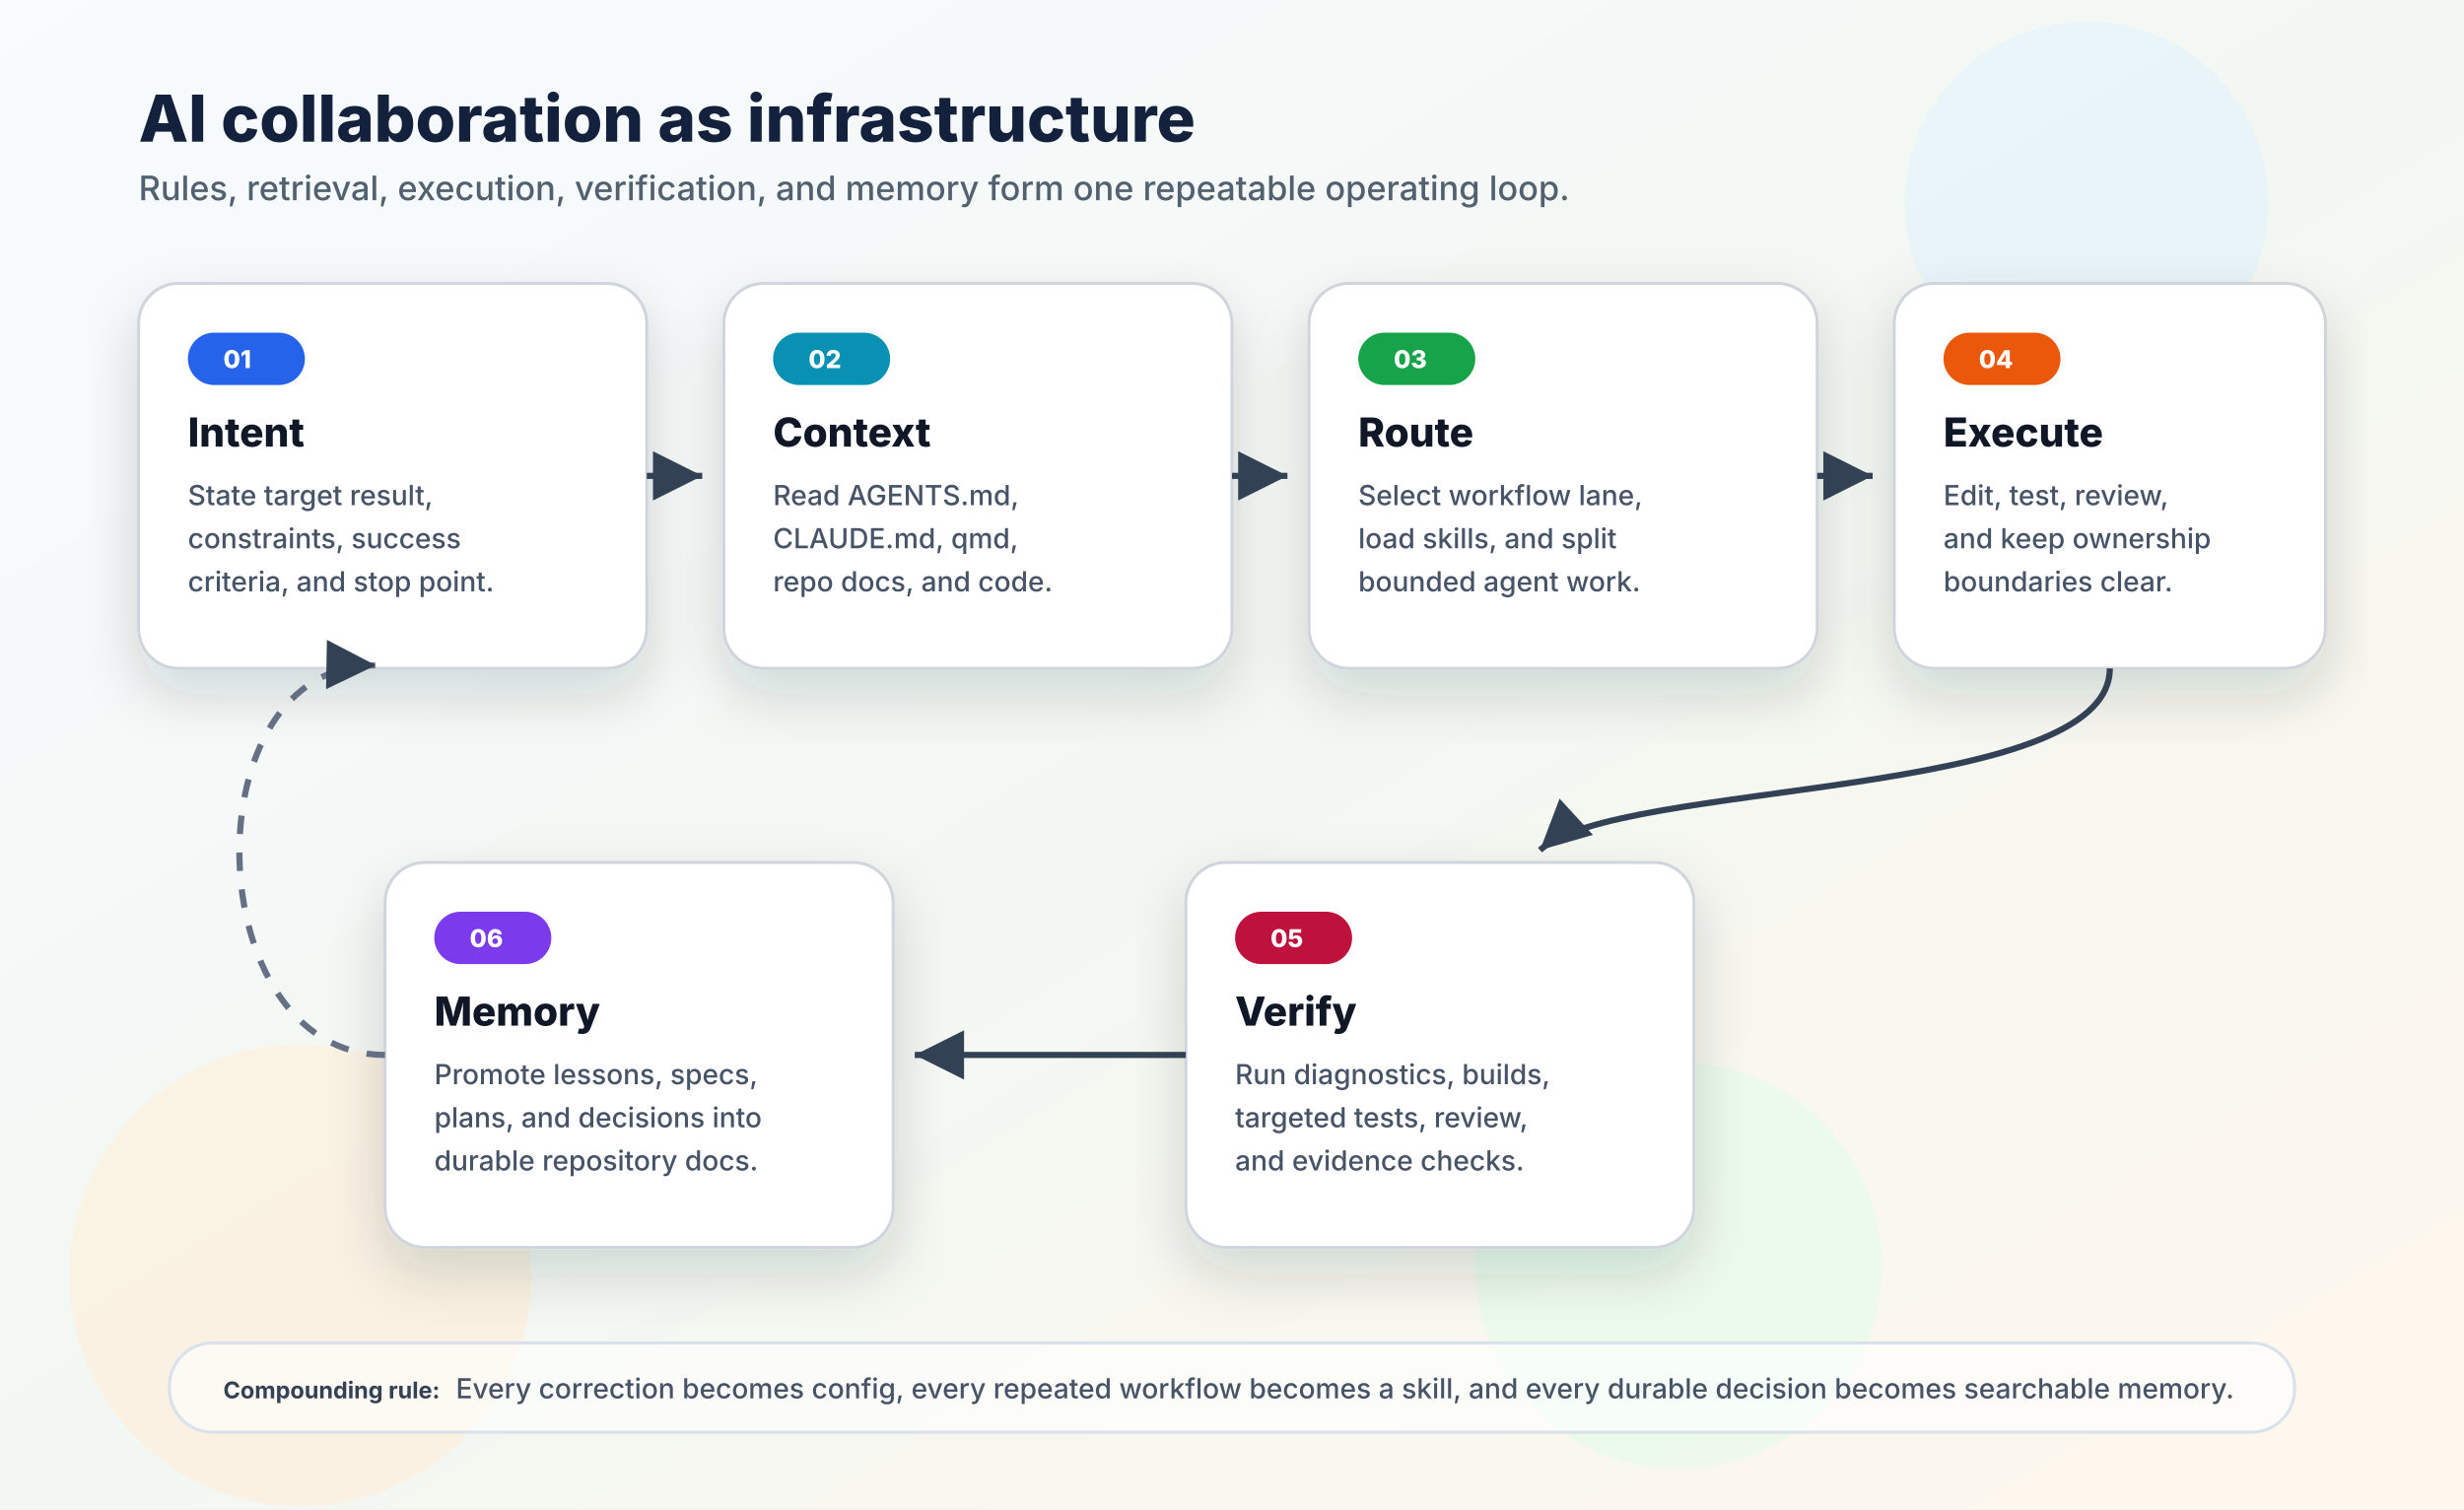
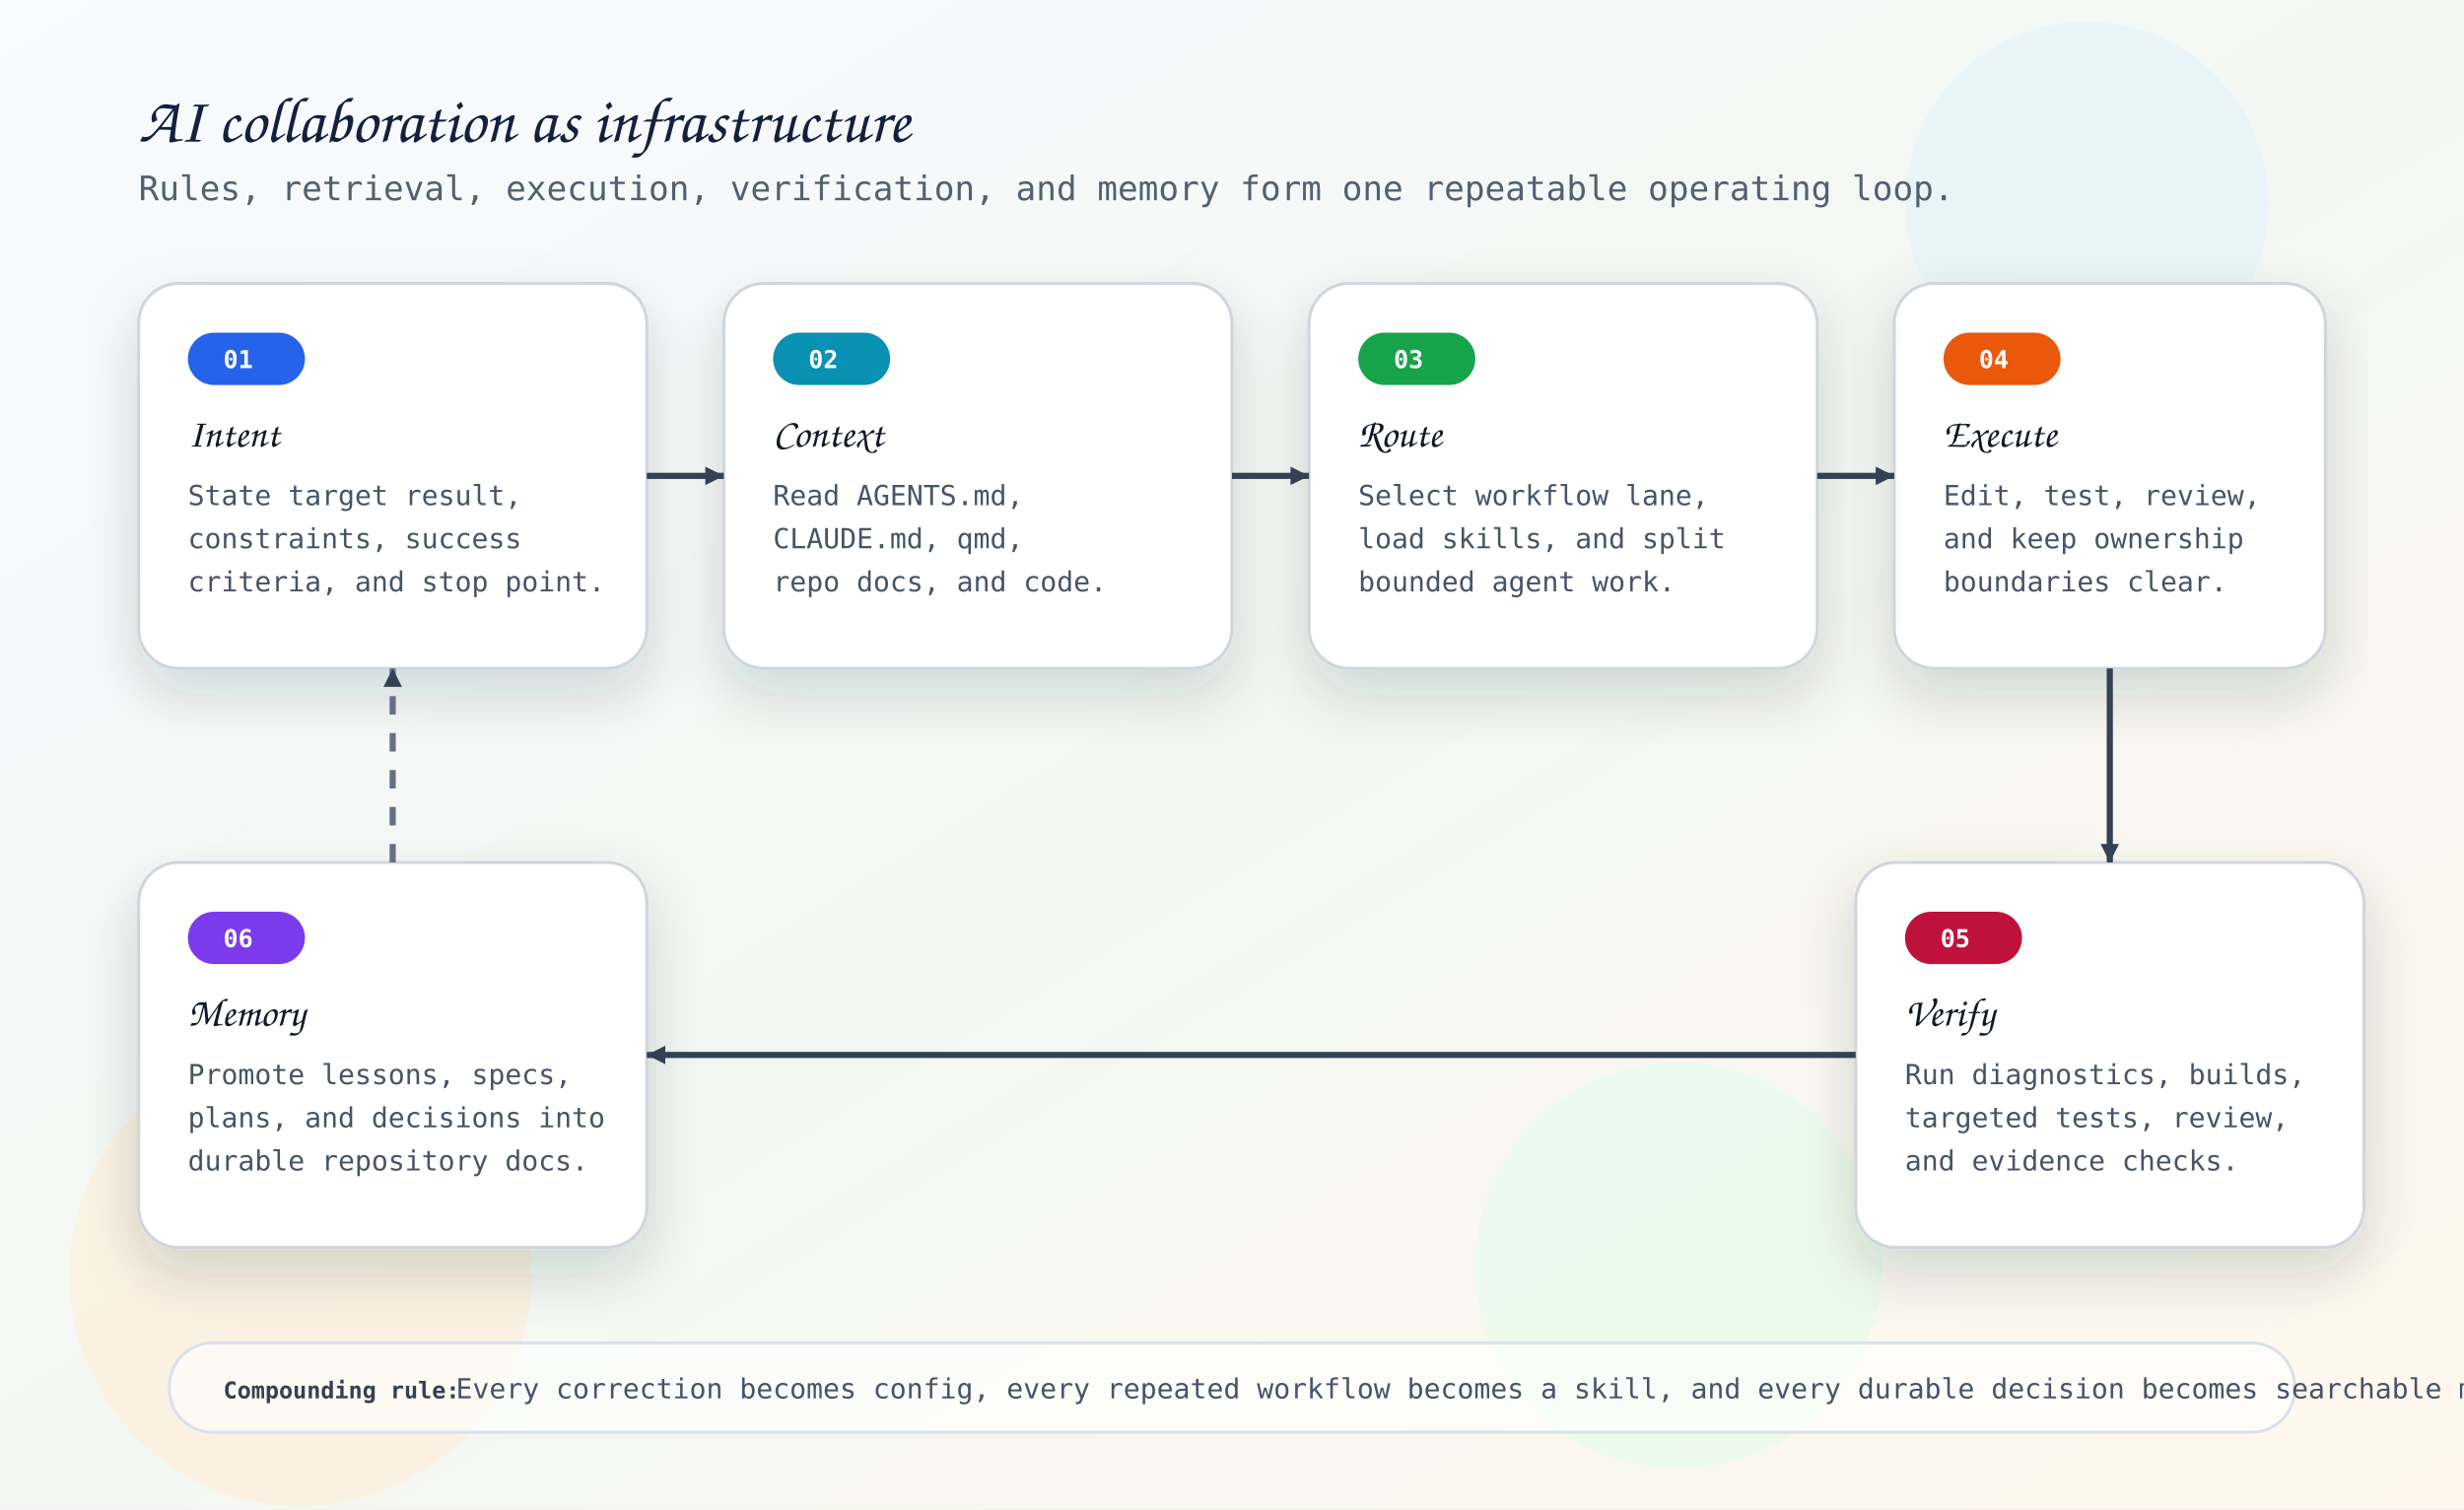
<svg xmlns="http://www.w3.org/2000/svg" width="1600" height="980" viewBox="0 0 1600 980" role="img" aria-labelledby="title desc">
  <defs>
    <linearGradient id="bg" x1="0" y1="0" x2="1" y2="1">
      <stop offset="0" stop-color="#f8fbff" />
      <stop offset="0.52" stop-color="#f3f7f2" />
      <stop offset="1" stop-color="#fff7ed" />
    </linearGradient>
    <filter id="shadow" x="-10%" y="-20%" width="120%" height="140%">
      <feDropShadow dx="0" dy="16" stdDeviation="18" flood-color="#1f2937" flood-opacity="0.16" />
    </filter>
-     <marker id="arrow" viewBox="0 0 12 12" refX="10" refY="6" markerWidth="12" markerHeight="12" orient="auto">
-       <path d="M2 2 L10 6 L2 10 Z" fill="#334155" />
+     <marker id="arrow" viewBox="0 0 14 14" refX="13" refY="7" markerWidth="14" markerHeight="14" markerUnits="userSpaceOnUse" orient="auto">
+       <path d="M1 1 L13 7 L1 13 Z" fill="#334155" />
    </marker>
    <style>
-       .title { font: 800 42px Inter, ui-sans-serif, system-ui, -apple-system, BlinkMacSystemFont, "Segoe UI", sans-serif; fill: #14213d; }
-       .subtitle { font: 500 22px Inter, ui-sans-serif, system-ui, -apple-system, BlinkMacSystemFont, "Segoe UI", sans-serif; fill: #52616f; }
-       .stage-title { font: 800 26px Inter, ui-sans-serif, system-ui, -apple-system, BlinkMacSystemFont, "Segoe UI", sans-serif; fill: #101828; }
-       .stage-body { font: 500 18px Inter, ui-sans-serif, system-ui, -apple-system, BlinkMacSystemFont, "Segoe UI", sans-serif; fill: #475467; }
-       .small { font: 700 15px Inter, ui-sans-serif, system-ui, -apple-system, BlinkMacSystemFont, "Segoe UI", sans-serif; fill: #344054; }
-       .label { font: 800 16px Inter, ui-sans-serif, system-ui, -apple-system, BlinkMacSystemFont, "Segoe UI", sans-serif; fill: #ffffff; }
+       .title { font: 42px "Architects Daughter", cursive; fill: #14213d; }
+       .subtitle { font: 500 22px "Comic Mono", ui-monospace, monospace; fill: #52616f; }
+       .stage-title { font: 26px "Architects Daughter", cursive; fill: #101828; }
+       .stage-body { font: 500 18px "Comic Mono", ui-monospace, monospace; fill: #475467; }
+       .small { font: 700 15px "Comic Mono", ui-monospace, monospace; fill: #344054; }
+       .label { font: 800 16px "Comic Mono", ui-monospace, monospace; fill: #ffffff; }
      .card { fill: #ffffff; stroke: #d0d5dd; stroke-width: 2; rx: 26; filter: url(#shadow); }
      .lane { fill: rgba(255, 255, 255, 0.58); stroke: #d9e2ec; stroke-width: 2; rx: 28; }
      .line { fill: none; stroke: #334155; stroke-width: 4; marker-end: url(#arrow); }
      .loop { fill: none; stroke: #667085; stroke-width: 4; stroke-dasharray: 12 12; marker-end: url(#arrow); }
    </style>
  </defs>
  <rect width="1600" height="980" fill="url(#bg)" />
  <circle cx="1355" cy="132" r="118" fill="#e0f2fe" opacity="0.55" />
  <circle cx="195" cy="828" r="150" fill="#ffedd5" opacity="0.55" />
  <circle cx="1090" cy="822" r="132" fill="#dcfce7" opacity="0.46" />
  <text x="90" y="92" class="title">AI collaboration as infrastructure</text>
  <text x="90" y="130" class="subtitle">Rules, retrieval, execution, verification, and memory form one repeatable operating loop.</text>
  <rect x="90" y="184" width="330" height="250" class="card" />
  <rect x="122" y="216" width="76" height="34" rx="17" fill="#2563eb" />
  <text x="145" y="239" class="label">01</text>
  <text x="122" y="290" class="stage-title">Intent</text>
  <text x="122" y="328" class="stage-body">State target result,</text>
  <text x="122" y="356" class="stage-body">constraints, success</text>
  <text x="122" y="384" class="stage-body">criteria, and stop point.</text>
  <rect x="470" y="184" width="330" height="250" class="card" />
  <rect x="502" y="216" width="76" height="34" rx="17" fill="#0891b2" />
  <text x="525" y="239" class="label">02</text>
  <text x="502" y="290" class="stage-title">Context</text>
  <text x="502" y="328" class="stage-body">Read AGENTS.md,</text>
  <text x="502" y="356" class="stage-body">CLAUDE.md, qmd,</text>
  <text x="502" y="384" class="stage-body">repo docs, and code.</text>
  <rect x="850" y="184" width="330" height="250" class="card" />
  <rect x="882" y="216" width="76" height="34" rx="17" fill="#16a34a" />
  <text x="905" y="239" class="label">03</text>
  <text x="882" y="290" class="stage-title">Route</text>
  <text x="882" y="328" class="stage-body">Select workflow lane,</text>
  <text x="882" y="356" class="stage-body">load skills, and split</text>
  <text x="882" y="384" class="stage-body">bounded agent work.</text>
  <rect x="1230" y="184" width="280" height="250" class="card" />
  <rect x="1262" y="216" width="76" height="34" rx="17" fill="#ea580c" />
  <text x="1285" y="239" class="label">04</text>
  <text x="1262" y="290" class="stage-title">Execute</text>
  <text x="1262" y="328" class="stage-body">Edit, test, review,</text>
  <text x="1262" y="356" class="stage-body">and keep ownership</text>
  <text x="1262" y="384" class="stage-body">boundaries clear.</text>
-   <path d="M420 309 H456" class="line" />
-   <path d="M800 309 H836" class="line" />
-   <path d="M1180 309 H1216" class="line" />
-   <rect x="250" y="560" width="330" height="250" class="card" />
-   <rect x="282" y="592" width="76" height="34" rx="17" fill="#7c3aed" />
-   <text x="305" y="615" class="label">06</text>
-   <text x="282" y="666" class="stage-title">Memory</text>
-   <text x="282" y="704" class="stage-body">Promote lessons, specs,</text>
-   <text x="282" y="732" class="stage-body">plans, and decisions into</text>
-   <text x="282" y="760" class="stage-body">durable repository docs.</text>
-   <rect x="770" y="560" width="330" height="250" class="card" />
-   <rect x="802" y="592" width="76" height="34" rx="17" fill="#be123c" />
-   <text x="825" y="615" class="label">05</text>
-   <text x="802" y="666" class="stage-title">Verify</text>
-   <text x="802" y="704" class="stage-body">Run diagnostics, builds,</text>
-   <text x="802" y="732" class="stage-body">targeted tests, review,</text>
-   <text x="802" y="760" class="stage-body">and evidence checks.</text>
-   <path d="M1370 434 C1370 520 1050 506 1000 552" class="line" />
-   <path d="M770 685 H594" class="line" />
-   <path d="M250 685 C128 685 122 430 244 432" class="loop" />
+   <path d="M420 309 H470" class="connector line" />
+   <path d="M800 309 H850" class="connector line" />
+   <path d="M1180 309 H1230" class="connector line" />
+   <rect x="90" y="560" width="330" height="250" class="card" />
+   <rect x="122" y="592" width="76" height="34" rx="17" fill="#7c3aed" />
+   <text x="145" y="615" class="label">06</text>
+   <text x="122" y="666" class="stage-title">Memory</text>
+   <text x="122" y="704" class="stage-body">Promote lessons, specs,</text>
+   <text x="122" y="732" class="stage-body">plans, and decisions into</text>
+   <text x="122" y="760" class="stage-body">durable repository docs.</text>
+   <rect x="1205" y="560" width="330" height="250" class="card" />
+   <rect x="1237" y="592" width="76" height="34" rx="17" fill="#be123c" />
+   <text x="1260" y="615" class="label">05</text>
+   <text x="1237" y="666" class="stage-title">Verify</text>
+   <text x="1237" y="704" class="stage-body">Run diagnostics, builds,</text>
+   <text x="1237" y="732" class="stage-body">targeted tests, review,</text>
+   <text x="1237" y="760" class="stage-body">and evidence checks.</text>
+   <path d="M1370 434 V560" class="connector line" />
+   <path d="M1205 685 H420" class="connector line" />
+   <path d="M255 560 V434" class="connector loop" />
  <rect x="110" y="872" width="1380" height="58" class="lane" />
  <text x="145" y="908" class="small">Compounding rule:</text>
  <text x="296" y="908" class="stage-body">Every correction becomes config, every repeated workflow becomes a skill, and every durable decision becomes searchable memory.</text>
</svg>
